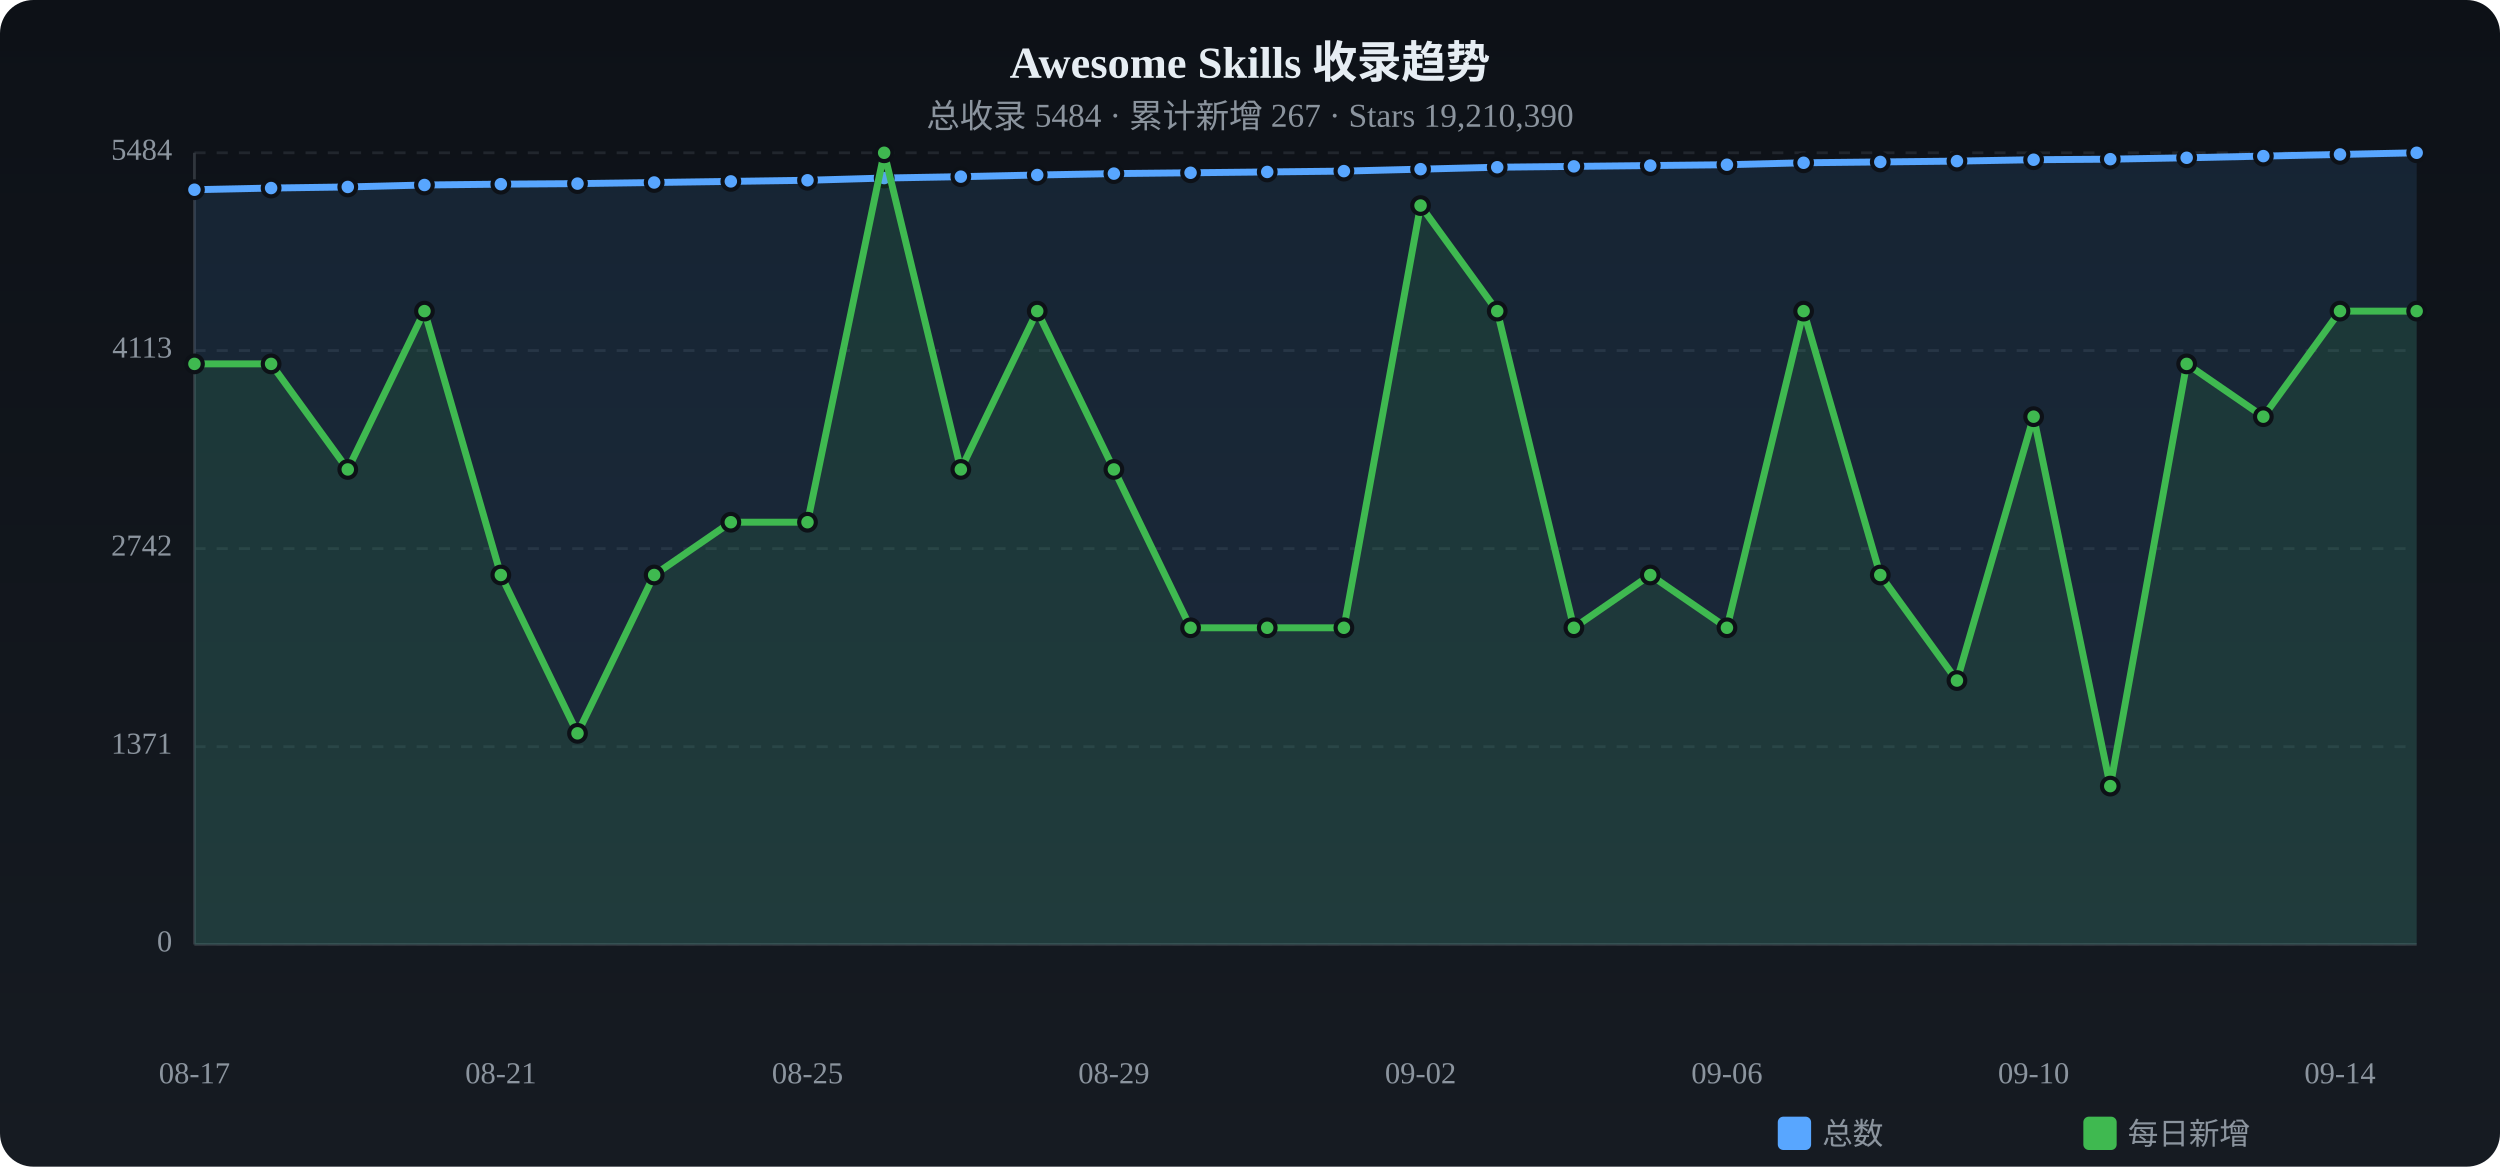
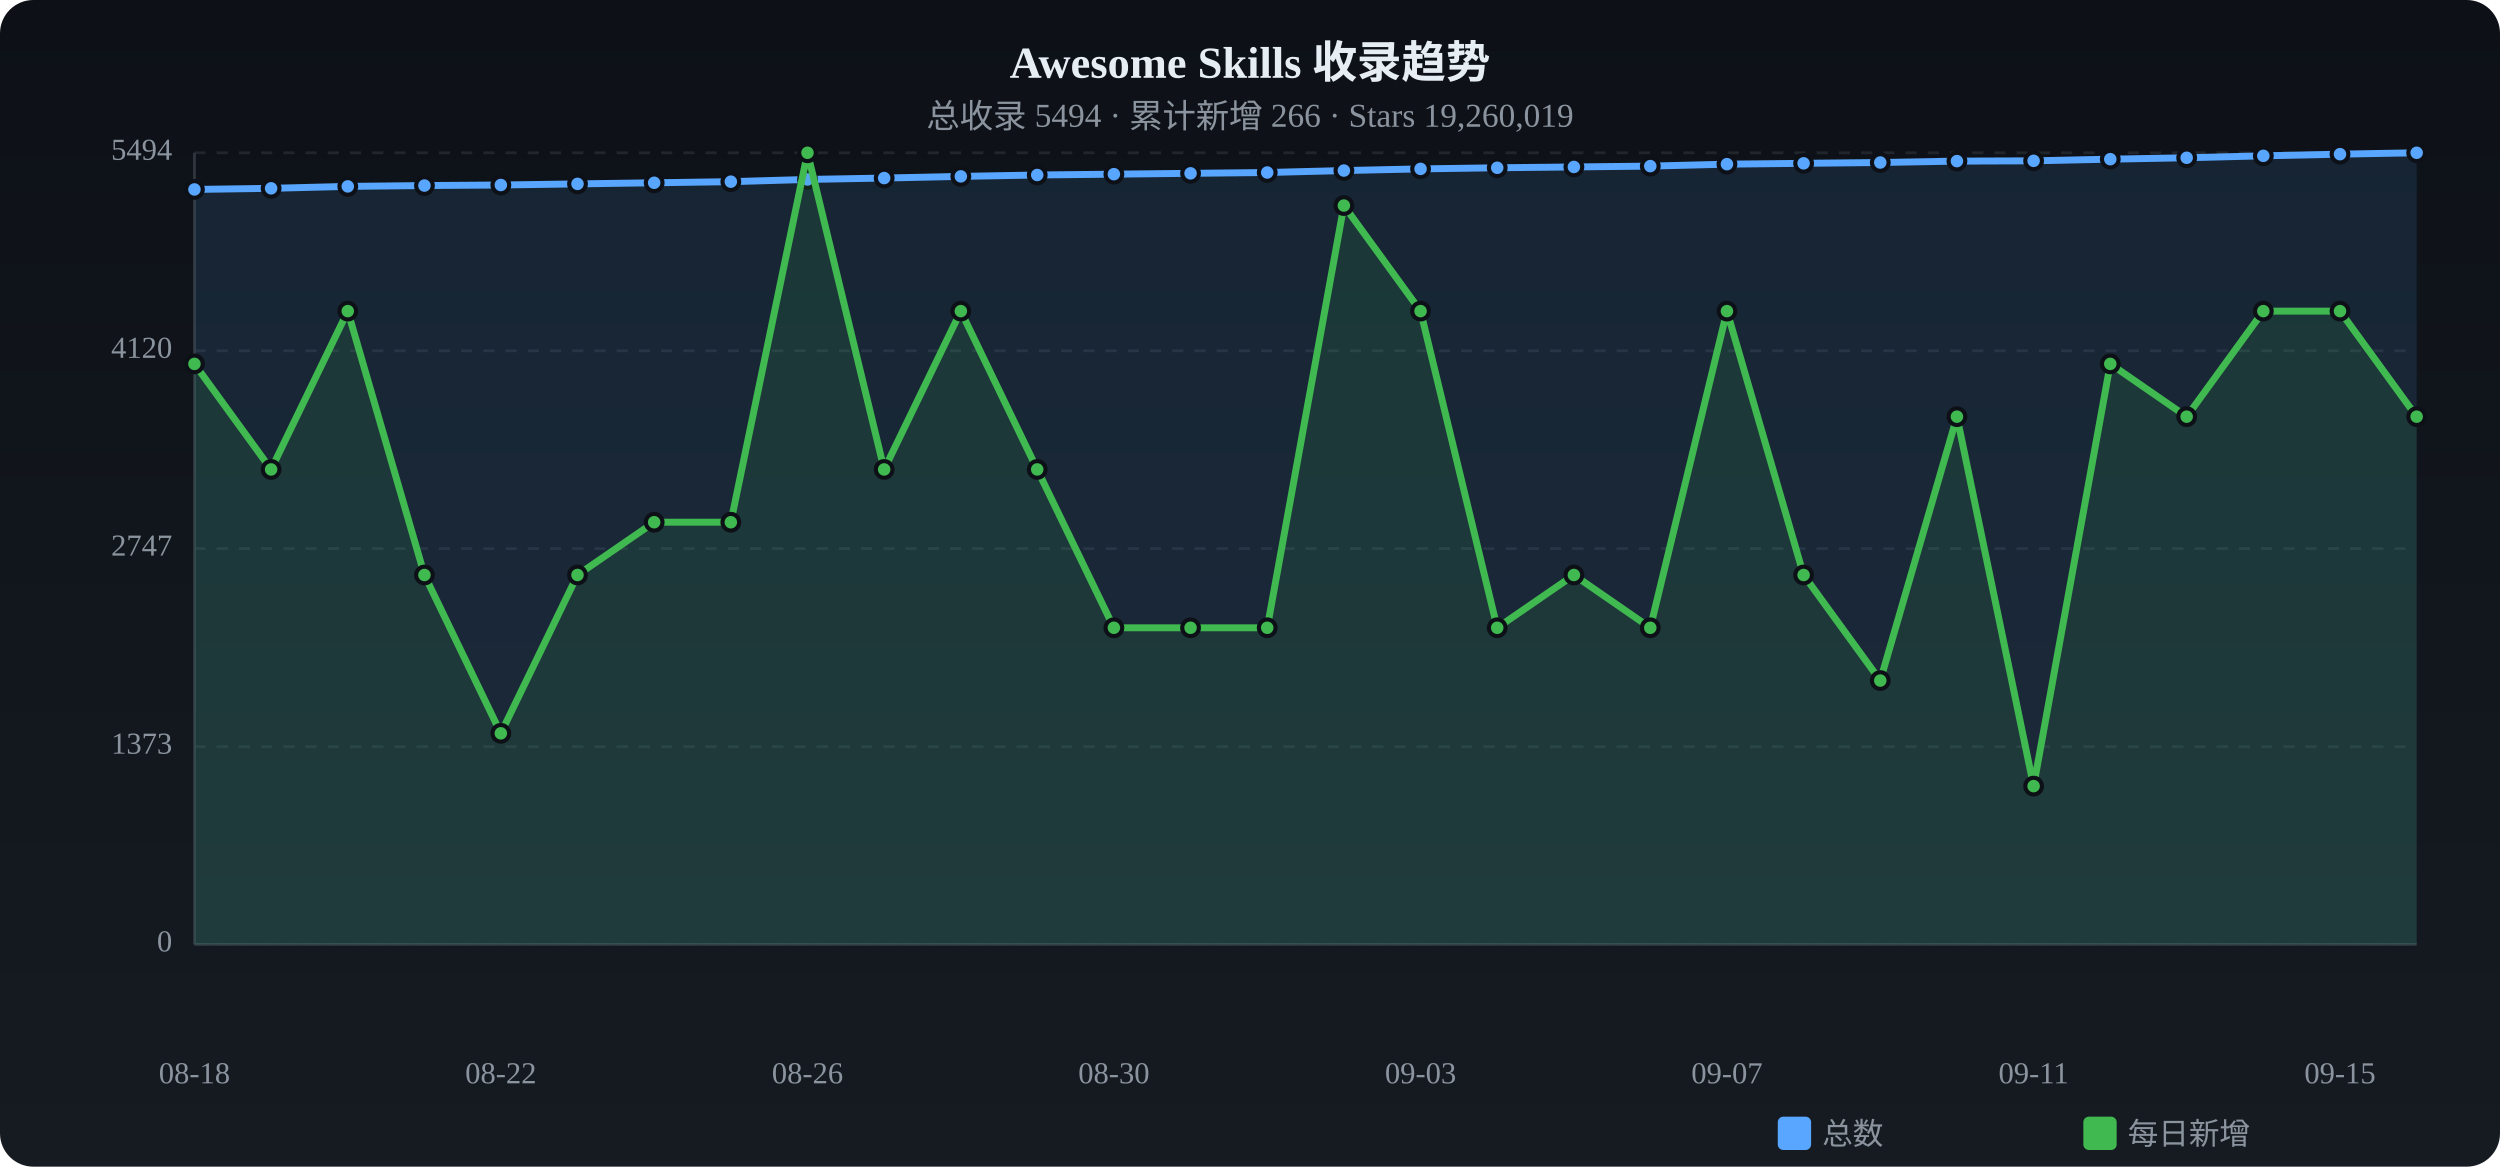
<svg xmlns="http://www.w3.org/2000/svg" viewBox="0 0 900 420" width="900" height="420">
  <defs>
    <linearGradient id="tbg" x1="0%" y1="0%" x2="0%" y2="100%">
      <stop offset="0%" stop-color="#0d1117" />
      <stop offset="100%" stop-color="#161b22" />
    </linearGradient>
  </defs>
  <rect width="900" height="420" rx="12" fill="url(#tbg)" />
  <text x="450.0" y="28" text-anchor="middle" fill="#e6edf3" font-size="16" font-weight="bold">Awesome Skills 收录趋势</text>
-   <text x="450.0" y="46" text-anchor="middle" fill="#8b949e" font-size="12">总收录 5484 · 累计新增 267 · Stars 19,210,390</text>
+   <text x="450.0" y="46" text-anchor="middle" fill="#8b949e" font-size="12">总收录 5494 · 累计新增 266 · Stars 19,260,019</text>
  <text x="62" y="340.0" text-anchor="end" fill="#8b949e" font-size="11" dominant-baseline="middle">0</text>
  <line x1="70" y1="340.0" x2="870" y2="340.0" stroke="#21262d" stroke-dasharray="4 4" />
-   <text x="62" y="268.8" text-anchor="end" fill="#8b949e" font-size="11" dominant-baseline="middle">1371</text>
+   <text x="62" y="268.8" text-anchor="end" fill="#8b949e" font-size="11" dominant-baseline="middle">1373</text>
  <line x1="70" y1="268.8" x2="870" y2="268.8" stroke="#21262d" stroke-dasharray="4 4" />
-   <text x="62" y="197.5" text-anchor="end" fill="#8b949e" font-size="11" dominant-baseline="middle">2742</text>
+   <text x="62" y="197.5" text-anchor="end" fill="#8b949e" font-size="11" dominant-baseline="middle">2747</text>
  <line x1="70" y1="197.5" x2="870" y2="197.5" stroke="#21262d" stroke-dasharray="4 4" />
-   <text x="62" y="126.2" text-anchor="end" fill="#8b949e" font-size="11" dominant-baseline="middle">4113</text>
-   <line x1="70" y1="126.2" x2="870" y2="126.2" stroke="#21262d" stroke-dasharray="4 4" />
-   <text x="62" y="55.0" text-anchor="end" fill="#8b949e" font-size="11" dominant-baseline="middle">5484</text>
+   <text x="62" y="126.3" text-anchor="end" fill="#8b949e" font-size="11" dominant-baseline="middle">4120</text>
+   <line x1="70" y1="126.3" x2="870" y2="126.3" stroke="#21262d" stroke-dasharray="4 4" />
+   <text x="62" y="55.0" text-anchor="end" fill="#8b949e" font-size="11" dominant-baseline="middle">5494</text>
  <line x1="70" y1="55.0" x2="870" y2="55.0" stroke="#21262d" stroke-dasharray="4 4" />
  <line x1="70" y1="55" x2="70" y2="340" stroke="#30363d" />
  <line x1="70" y1="340" x2="870" y2="340" stroke="#30363d" />
-   <path d="M70.0,68.3 L97.6,67.7 L125.2,67.3 L152.8,66.6 L180.3,66.3 L207.9,66.1 L235.5,65.7 L263.1,65.3 L290.7,64.9 L318.3,64.1 L345.9,63.6 L373.4,63.0 L401.0,62.5 L428.6,62.2 L456.2,61.9 L483.8,61.6 L511.4,60.9 L539.0,60.2 L566.6,59.9 L594.1,59.6 L621.7,59.3 L649.3,58.6 L676.9,58.3 L704.5,58.0 L732.1,57.5 L759.7,57.3 L787.2,56.8 L814.8,56.2 L842.4,55.6 L870.0,55.0 L870.0,340 L70.0,340 Z" fill="#58a6ff" opacity="0.12" />
-   <polyline points="70.0,68.3 97.6,67.7 125.2,67.3 152.8,66.6 180.3,66.3 207.9,66.1 235.5,65.7 263.1,65.3 290.7,64.9 318.3,64.1 345.9,63.6 373.4,63.0 401.0,62.5 428.6,62.2 456.2,61.9 483.8,61.6 511.4,60.9 539.0,60.2 566.6,59.9 594.1,59.6 621.7,59.3 649.3,58.6 676.9,58.3 704.5,58.0 732.1,57.5 759.7,57.3 787.2,56.8 814.8,56.2 842.4,55.6 870.0,55.0" fill="none" stroke="#58a6ff" stroke-width="2.5" stroke-linecap="round" stroke-linejoin="round" />
-   <circle cx="70.0" cy="68.3" r="3" fill="#58a6ff" stroke="#0d1117" stroke-width="1.5" />
-   <circle cx="97.6" cy="67.7" r="3" fill="#58a6ff" stroke="#0d1117" stroke-width="1.5" />
-   <circle cx="125.2" cy="67.3" r="3" fill="#58a6ff" stroke="#0d1117" stroke-width="1.5" />
-   <circle cx="152.8" cy="66.6" r="3" fill="#58a6ff" stroke="#0d1117" stroke-width="1.5" />
-   <circle cx="180.3" cy="66.3" r="3" fill="#58a6ff" stroke="#0d1117" stroke-width="1.5" />
-   <circle cx="207.9" cy="66.1" r="3" fill="#58a6ff" stroke="#0d1117" stroke-width="1.5" />
-   <circle cx="235.5" cy="65.7" r="3" fill="#58a6ff" stroke="#0d1117" stroke-width="1.5" />
-   <circle cx="263.1" cy="65.3" r="3" fill="#58a6ff" stroke="#0d1117" stroke-width="1.5" />
-   <circle cx="290.7" cy="64.9" r="3" fill="#58a6ff" stroke="#0d1117" stroke-width="1.5" />
+   <path d="M70.0,68.2 L97.6,67.8 L125.2,67.1 L152.8,66.8 L180.3,66.6 L207.9,66.2 L235.5,65.8 L263.1,65.4 L290.7,64.6 L318.3,64.1 L345.9,63.5 L373.4,63.0 L401.0,62.7 L428.6,62.4 L456.2,62.1 L483.8,61.4 L511.4,60.8 L539.0,60.4 L566.6,60.1 L594.1,59.8 L621.7,59.1 L649.3,58.8 L676.9,58.5 L704.5,58.0 L732.1,57.9 L759.7,57.3 L787.2,56.8 L814.8,56.1 L842.4,55.5 L870.0,55.0 L870.0,340 L70.0,340 Z" fill="#58a6ff" opacity="0.12" />
+   <polyline points="70.0,68.2 97.6,67.8 125.2,67.1 152.8,66.8 180.3,66.6 207.9,66.2 235.5,65.8 263.1,65.4 290.7,64.6 318.3,64.1 345.9,63.5 373.4,63.0 401.0,62.7 428.6,62.4 456.2,62.1 483.8,61.4 511.4,60.8 539.0,60.4 566.6,60.1 594.1,59.8 621.7,59.1 649.3,58.8 676.9,58.5 704.5,58.0 732.1,57.9 759.7,57.3 787.2,56.8 814.8,56.1 842.4,55.5 870.0,55.0" fill="none" stroke="#58a6ff" stroke-width="2.5" stroke-linecap="round" stroke-linejoin="round" />
+   <circle cx="70.0" cy="68.2" r="3" fill="#58a6ff" stroke="#0d1117" stroke-width="1.5" />
+   <circle cx="97.6" cy="67.8" r="3" fill="#58a6ff" stroke="#0d1117" stroke-width="1.5" />
+   <circle cx="125.2" cy="67.1" r="3" fill="#58a6ff" stroke="#0d1117" stroke-width="1.5" />
+   <circle cx="152.8" cy="66.8" r="3" fill="#58a6ff" stroke="#0d1117" stroke-width="1.5" />
+   <circle cx="180.3" cy="66.6" r="3" fill="#58a6ff" stroke="#0d1117" stroke-width="1.5" />
+   <circle cx="207.9" cy="66.2" r="3" fill="#58a6ff" stroke="#0d1117" stroke-width="1.5" />
+   <circle cx="235.5" cy="65.8" r="3" fill="#58a6ff" stroke="#0d1117" stroke-width="1.5" />
+   <circle cx="263.1" cy="65.4" r="3" fill="#58a6ff" stroke="#0d1117" stroke-width="1.5" />
+   <circle cx="290.7" cy="64.6" r="3" fill="#58a6ff" stroke="#0d1117" stroke-width="1.5" />
  <circle cx="318.3" cy="64.1" r="3" fill="#58a6ff" stroke="#0d1117" stroke-width="1.5" />
-   <circle cx="345.9" cy="63.6" r="3" fill="#58a6ff" stroke="#0d1117" stroke-width="1.5" />
+   <circle cx="345.9" cy="63.5" r="3" fill="#58a6ff" stroke="#0d1117" stroke-width="1.5" />
  <circle cx="373.4" cy="63.0" r="3" fill="#58a6ff" stroke="#0d1117" stroke-width="1.5" />
-   <circle cx="401.0" cy="62.5" r="3" fill="#58a6ff" stroke="#0d1117" stroke-width="1.5" />
-   <circle cx="428.6" cy="62.2" r="3" fill="#58a6ff" stroke="#0d1117" stroke-width="1.5" />
-   <circle cx="456.2" cy="61.9" r="3" fill="#58a6ff" stroke="#0d1117" stroke-width="1.5" />
-   <circle cx="483.8" cy="61.6" r="3" fill="#58a6ff" stroke="#0d1117" stroke-width="1.5" />
-   <circle cx="511.4" cy="60.9" r="3" fill="#58a6ff" stroke="#0d1117" stroke-width="1.5" />
-   <circle cx="539.0" cy="60.2" r="3" fill="#58a6ff" stroke="#0d1117" stroke-width="1.5" />
-   <circle cx="566.6" cy="59.9" r="3" fill="#58a6ff" stroke="#0d1117" stroke-width="1.5" />
-   <circle cx="594.1" cy="59.6" r="3" fill="#58a6ff" stroke="#0d1117" stroke-width="1.5" />
-   <circle cx="621.7" cy="59.3" r="3" fill="#58a6ff" stroke="#0d1117" stroke-width="1.5" />
-   <circle cx="649.3" cy="58.6" r="3" fill="#58a6ff" stroke="#0d1117" stroke-width="1.5" />
-   <circle cx="676.9" cy="58.3" r="3" fill="#58a6ff" stroke="#0d1117" stroke-width="1.5" />
+   <circle cx="401.0" cy="62.7" r="3" fill="#58a6ff" stroke="#0d1117" stroke-width="1.5" />
+   <circle cx="428.6" cy="62.4" r="3" fill="#58a6ff" stroke="#0d1117" stroke-width="1.5" />
+   <circle cx="456.2" cy="62.1" r="3" fill="#58a6ff" stroke="#0d1117" stroke-width="1.5" />
+   <circle cx="483.8" cy="61.4" r="3" fill="#58a6ff" stroke="#0d1117" stroke-width="1.5" />
+   <circle cx="511.4" cy="60.8" r="3" fill="#58a6ff" stroke="#0d1117" stroke-width="1.5" />
+   <circle cx="539.0" cy="60.4" r="3" fill="#58a6ff" stroke="#0d1117" stroke-width="1.5" />
+   <circle cx="566.6" cy="60.1" r="3" fill="#58a6ff" stroke="#0d1117" stroke-width="1.5" />
+   <circle cx="594.1" cy="59.8" r="3" fill="#58a6ff" stroke="#0d1117" stroke-width="1.5" />
+   <circle cx="621.7" cy="59.1" r="3" fill="#58a6ff" stroke="#0d1117" stroke-width="1.5" />
+   <circle cx="649.3" cy="58.8" r="3" fill="#58a6ff" stroke="#0d1117" stroke-width="1.5" />
+   <circle cx="676.9" cy="58.5" r="3" fill="#58a6ff" stroke="#0d1117" stroke-width="1.5" />
  <circle cx="704.5" cy="58.0" r="3" fill="#58a6ff" stroke="#0d1117" stroke-width="1.5" />
-   <circle cx="732.1" cy="57.5" r="3" fill="#58a6ff" stroke="#0d1117" stroke-width="1.5" />
+   <circle cx="732.1" cy="57.9" r="3" fill="#58a6ff" stroke="#0d1117" stroke-width="1.5" />
  <circle cx="759.7" cy="57.3" r="3" fill="#58a6ff" stroke="#0d1117" stroke-width="1.5" />
  <circle cx="787.2" cy="56.8" r="3" fill="#58a6ff" stroke="#0d1117" stroke-width="1.5" />
-   <circle cx="814.8" cy="56.2" r="3" fill="#58a6ff" stroke="#0d1117" stroke-width="1.5" />
-   <circle cx="842.4" cy="55.6" r="3" fill="#58a6ff" stroke="#0d1117" stroke-width="1.5" />
+   <circle cx="814.8" cy="56.1" r="3" fill="#58a6ff" stroke="#0d1117" stroke-width="1.5" />
+   <circle cx="842.4" cy="55.5" r="3" fill="#58a6ff" stroke="#0d1117" stroke-width="1.5" />
  <circle cx="870.0" cy="55.0" r="3" fill="#58a6ff" stroke="#0d1117" stroke-width="1.5" />
-   <path d="M70.0,131.0 L97.6,131.0 L125.2,169.0 L152.8,112.0 L180.3,207.0 L207.9,264.0 L235.5,207.0 L263.1,188.0 L290.7,188.0 L318.3,55.0 L345.9,169.0 L373.4,112.0 L401.0,169.0 L428.6,226.0 L456.2,226.0 L483.8,226.0 L511.4,74.0 L539.0,112.0 L566.6,226.0 L594.1,207.0 L621.7,226.0 L649.3,112.0 L676.9,207.0 L704.5,245.0 L732.1,150.0 L759.7,283.0 L787.2,131.0 L814.8,150.0 L842.4,112.0 L870.0,112.0 L870.0,340 L70.0,340 Z" fill="#3fb950" opacity="0.12" />
-   <polyline points="70.0,131.0 97.6,131.0 125.2,169.0 152.8,112.0 180.3,207.0 207.9,264.0 235.5,207.0 263.1,188.0 290.7,188.0 318.3,55.0 345.9,169.0 373.4,112.0 401.0,169.0 428.6,226.0 456.2,226.0 483.8,226.0 511.4,74.0 539.0,112.0 566.6,226.0 594.1,207.0 621.7,226.0 649.3,112.0 676.9,207.0 704.5,245.0 732.1,150.0 759.7,283.0 787.2,131.0 814.8,150.0 842.4,112.0 870.0,112.0" fill="none" stroke="#3fb950" stroke-width="2.5" stroke-linecap="round" stroke-linejoin="round" />
+   <path d="M70.0,131.0 L97.6,169.0 L125.2,112.0 L152.8,207.0 L180.3,264.0 L207.9,207.0 L235.5,188.0 L263.1,188.0 L290.7,55.0 L318.3,169.0 L345.9,112.0 L373.4,169.0 L401.0,226.0 L428.6,226.0 L456.2,226.0 L483.8,74.0 L511.4,112.0 L539.0,226.0 L566.6,207.0 L594.1,226.0 L621.7,112.0 L649.3,207.0 L676.9,245.0 L704.5,150.0 L732.1,283.0 L759.7,131.0 L787.2,150.0 L814.8,112.0 L842.4,112.0 L870.0,150.0 L870.0,340 L70.0,340 Z" fill="#3fb950" opacity="0.12" />
+   <polyline points="70.0,131.0 97.6,169.0 125.2,112.0 152.8,207.0 180.3,264.0 207.9,207.0 235.5,188.0 263.1,188.0 290.7,55.0 318.3,169.0 345.9,112.0 373.4,169.0 401.0,226.0 428.6,226.0 456.2,226.0 483.8,74.0 511.4,112.0 539.0,226.0 566.6,207.0 594.1,226.0 621.7,112.0 649.3,207.0 676.9,245.0 704.5,150.0 732.1,283.0 759.7,131.0 787.2,150.0 814.8,112.0 842.4,112.0 870.0,150.0" fill="none" stroke="#3fb950" stroke-width="2.5" stroke-linecap="round" stroke-linejoin="round" />
  <circle cx="70.0" cy="131.0" r="3" fill="#3fb950" stroke="#0d1117" stroke-width="1.5" />
-   <circle cx="97.6" cy="131.0" r="3" fill="#3fb950" stroke="#0d1117" stroke-width="1.5" />
-   <circle cx="125.2" cy="169.0" r="3" fill="#3fb950" stroke="#0d1117" stroke-width="1.5" />
-   <circle cx="152.8" cy="112.0" r="3" fill="#3fb950" stroke="#0d1117" stroke-width="1.5" />
-   <circle cx="180.3" cy="207.0" r="3" fill="#3fb950" stroke="#0d1117" stroke-width="1.5" />
-   <circle cx="207.9" cy="264.0" r="3" fill="#3fb950" stroke="#0d1117" stroke-width="1.5" />
-   <circle cx="235.5" cy="207.0" r="3" fill="#3fb950" stroke="#0d1117" stroke-width="1.5" />
+   <circle cx="97.6" cy="169.0" r="3" fill="#3fb950" stroke="#0d1117" stroke-width="1.5" />
+   <circle cx="125.2" cy="112.0" r="3" fill="#3fb950" stroke="#0d1117" stroke-width="1.5" />
+   <circle cx="152.8" cy="207.0" r="3" fill="#3fb950" stroke="#0d1117" stroke-width="1.5" />
+   <circle cx="180.3" cy="264.0" r="3" fill="#3fb950" stroke="#0d1117" stroke-width="1.5" />
+   <circle cx="207.9" cy="207.0" r="3" fill="#3fb950" stroke="#0d1117" stroke-width="1.5" />
+   <circle cx="235.5" cy="188.0" r="3" fill="#3fb950" stroke="#0d1117" stroke-width="1.5" />
  <circle cx="263.1" cy="188.0" r="3" fill="#3fb950" stroke="#0d1117" stroke-width="1.5" />
-   <circle cx="290.7" cy="188.0" r="3" fill="#3fb950" stroke="#0d1117" stroke-width="1.5" />
-   <circle cx="318.3" cy="55.0" r="3" fill="#3fb950" stroke="#0d1117" stroke-width="1.5" />
-   <circle cx="345.9" cy="169.0" r="3" fill="#3fb950" stroke="#0d1117" stroke-width="1.5" />
-   <circle cx="373.4" cy="112.0" r="3" fill="#3fb950" stroke="#0d1117" stroke-width="1.5" />
-   <circle cx="401.0" cy="169.0" r="3" fill="#3fb950" stroke="#0d1117" stroke-width="1.5" />
+   <circle cx="290.7" cy="55.0" r="3" fill="#3fb950" stroke="#0d1117" stroke-width="1.5" />
+   <circle cx="318.3" cy="169.0" r="3" fill="#3fb950" stroke="#0d1117" stroke-width="1.5" />
+   <circle cx="345.9" cy="112.0" r="3" fill="#3fb950" stroke="#0d1117" stroke-width="1.5" />
+   <circle cx="373.4" cy="169.0" r="3" fill="#3fb950" stroke="#0d1117" stroke-width="1.5" />
+   <circle cx="401.0" cy="226.0" r="3" fill="#3fb950" stroke="#0d1117" stroke-width="1.5" />
  <circle cx="428.6" cy="226.0" r="3" fill="#3fb950" stroke="#0d1117" stroke-width="1.5" />
  <circle cx="456.2" cy="226.0" r="3" fill="#3fb950" stroke="#0d1117" stroke-width="1.5" />
-   <circle cx="483.8" cy="226.0" r="3" fill="#3fb950" stroke="#0d1117" stroke-width="1.5" />
-   <circle cx="511.4" cy="74.0" r="3" fill="#3fb950" stroke="#0d1117" stroke-width="1.5" />
-   <circle cx="539.0" cy="112.0" r="3" fill="#3fb950" stroke="#0d1117" stroke-width="1.5" />
-   <circle cx="566.6" cy="226.0" r="3" fill="#3fb950" stroke="#0d1117" stroke-width="1.5" />
-   <circle cx="594.1" cy="207.0" r="3" fill="#3fb950" stroke="#0d1117" stroke-width="1.5" />
-   <circle cx="621.7" cy="226.0" r="3" fill="#3fb950" stroke="#0d1117" stroke-width="1.5" />
-   <circle cx="649.3" cy="112.0" r="3" fill="#3fb950" stroke="#0d1117" stroke-width="1.5" />
-   <circle cx="676.9" cy="207.0" r="3" fill="#3fb950" stroke="#0d1117" stroke-width="1.5" />
-   <circle cx="704.5" cy="245.0" r="3" fill="#3fb950" stroke="#0d1117" stroke-width="1.5" />
-   <circle cx="732.1" cy="150.0" r="3" fill="#3fb950" stroke="#0d1117" stroke-width="1.5" />
-   <circle cx="759.7" cy="283.0" r="3" fill="#3fb950" stroke="#0d1117" stroke-width="1.5" />
-   <circle cx="787.2" cy="131.0" r="3" fill="#3fb950" stroke="#0d1117" stroke-width="1.5" />
-   <circle cx="814.8" cy="150.0" r="3" fill="#3fb950" stroke="#0d1117" stroke-width="1.5" />
+   <circle cx="483.8" cy="74.0" r="3" fill="#3fb950" stroke="#0d1117" stroke-width="1.5" />
+   <circle cx="511.4" cy="112.0" r="3" fill="#3fb950" stroke="#0d1117" stroke-width="1.5" />
+   <circle cx="539.0" cy="226.0" r="3" fill="#3fb950" stroke="#0d1117" stroke-width="1.5" />
+   <circle cx="566.6" cy="207.0" r="3" fill="#3fb950" stroke="#0d1117" stroke-width="1.5" />
+   <circle cx="594.1" cy="226.0" r="3" fill="#3fb950" stroke="#0d1117" stroke-width="1.5" />
+   <circle cx="621.7" cy="112.0" r="3" fill="#3fb950" stroke="#0d1117" stroke-width="1.5" />
+   <circle cx="649.3" cy="207.0" r="3" fill="#3fb950" stroke="#0d1117" stroke-width="1.5" />
+   <circle cx="676.9" cy="245.0" r="3" fill="#3fb950" stroke="#0d1117" stroke-width="1.5" />
+   <circle cx="704.5" cy="150.0" r="3" fill="#3fb950" stroke="#0d1117" stroke-width="1.5" />
+   <circle cx="732.1" cy="283.0" r="3" fill="#3fb950" stroke="#0d1117" stroke-width="1.5" />
+   <circle cx="759.7" cy="131.0" r="3" fill="#3fb950" stroke="#0d1117" stroke-width="1.5" />
+   <circle cx="787.2" cy="150.0" r="3" fill="#3fb950" stroke="#0d1117" stroke-width="1.5" />
+   <circle cx="814.8" cy="112.0" r="3" fill="#3fb950" stroke="#0d1117" stroke-width="1.5" />
  <circle cx="842.4" cy="112.0" r="3" fill="#3fb950" stroke="#0d1117" stroke-width="1.5" />
-   <circle cx="870.0" cy="112.0" r="3" fill="#3fb950" stroke="#0d1117" stroke-width="1.5" />
-   <text x="70.0" y="390" text-anchor="middle" fill="#8b949e" font-size="11">08-17</text>
-   <text x="180.3" y="390" text-anchor="middle" fill="#8b949e" font-size="11">08-21</text>
-   <text x="290.7" y="390" text-anchor="middle" fill="#8b949e" font-size="11">08-25</text>
-   <text x="401.0" y="390" text-anchor="middle" fill="#8b949e" font-size="11">08-29</text>
-   <text x="511.4" y="390" text-anchor="middle" fill="#8b949e" font-size="11">09-02</text>
-   <text x="621.7" y="390" text-anchor="middle" fill="#8b949e" font-size="11">09-06</text>
-   <text x="732.1" y="390" text-anchor="middle" fill="#8b949e" font-size="11">09-10</text>
-   <text x="842.4" y="390" text-anchor="middle" fill="#8b949e" font-size="11">09-14</text>
+   <circle cx="870.0" cy="150.0" r="3" fill="#3fb950" stroke="#0d1117" stroke-width="1.5" />
+   <text x="70.0" y="390" text-anchor="middle" fill="#8b949e" font-size="11">08-18</text>
+   <text x="180.3" y="390" text-anchor="middle" fill="#8b949e" font-size="11">08-22</text>
+   <text x="290.7" y="390" text-anchor="middle" fill="#8b949e" font-size="11">08-26</text>
+   <text x="401.0" y="390" text-anchor="middle" fill="#8b949e" font-size="11">08-30</text>
+   <text x="511.4" y="390" text-anchor="middle" fill="#8b949e" font-size="11">09-03</text>
+   <text x="621.7" y="390" text-anchor="middle" fill="#8b949e" font-size="11">09-07</text>
+   <text x="732.1" y="390" text-anchor="middle" fill="#8b949e" font-size="11">09-11</text>
+   <text x="842.4" y="390" text-anchor="middle" fill="#8b949e" font-size="11">09-15</text>
  <rect x="640" y="402" width="12" height="12" rx="2" fill="#58a6ff" />
  <text x="656" y="412" fill="#8b949e" font-size="11">总数</text>
  <rect x="750" y="402" width="12" height="12" rx="2" fill="#3fb950" />
  <text x="766" y="412" fill="#8b949e" font-size="11">每日新增</text>
</svg>
